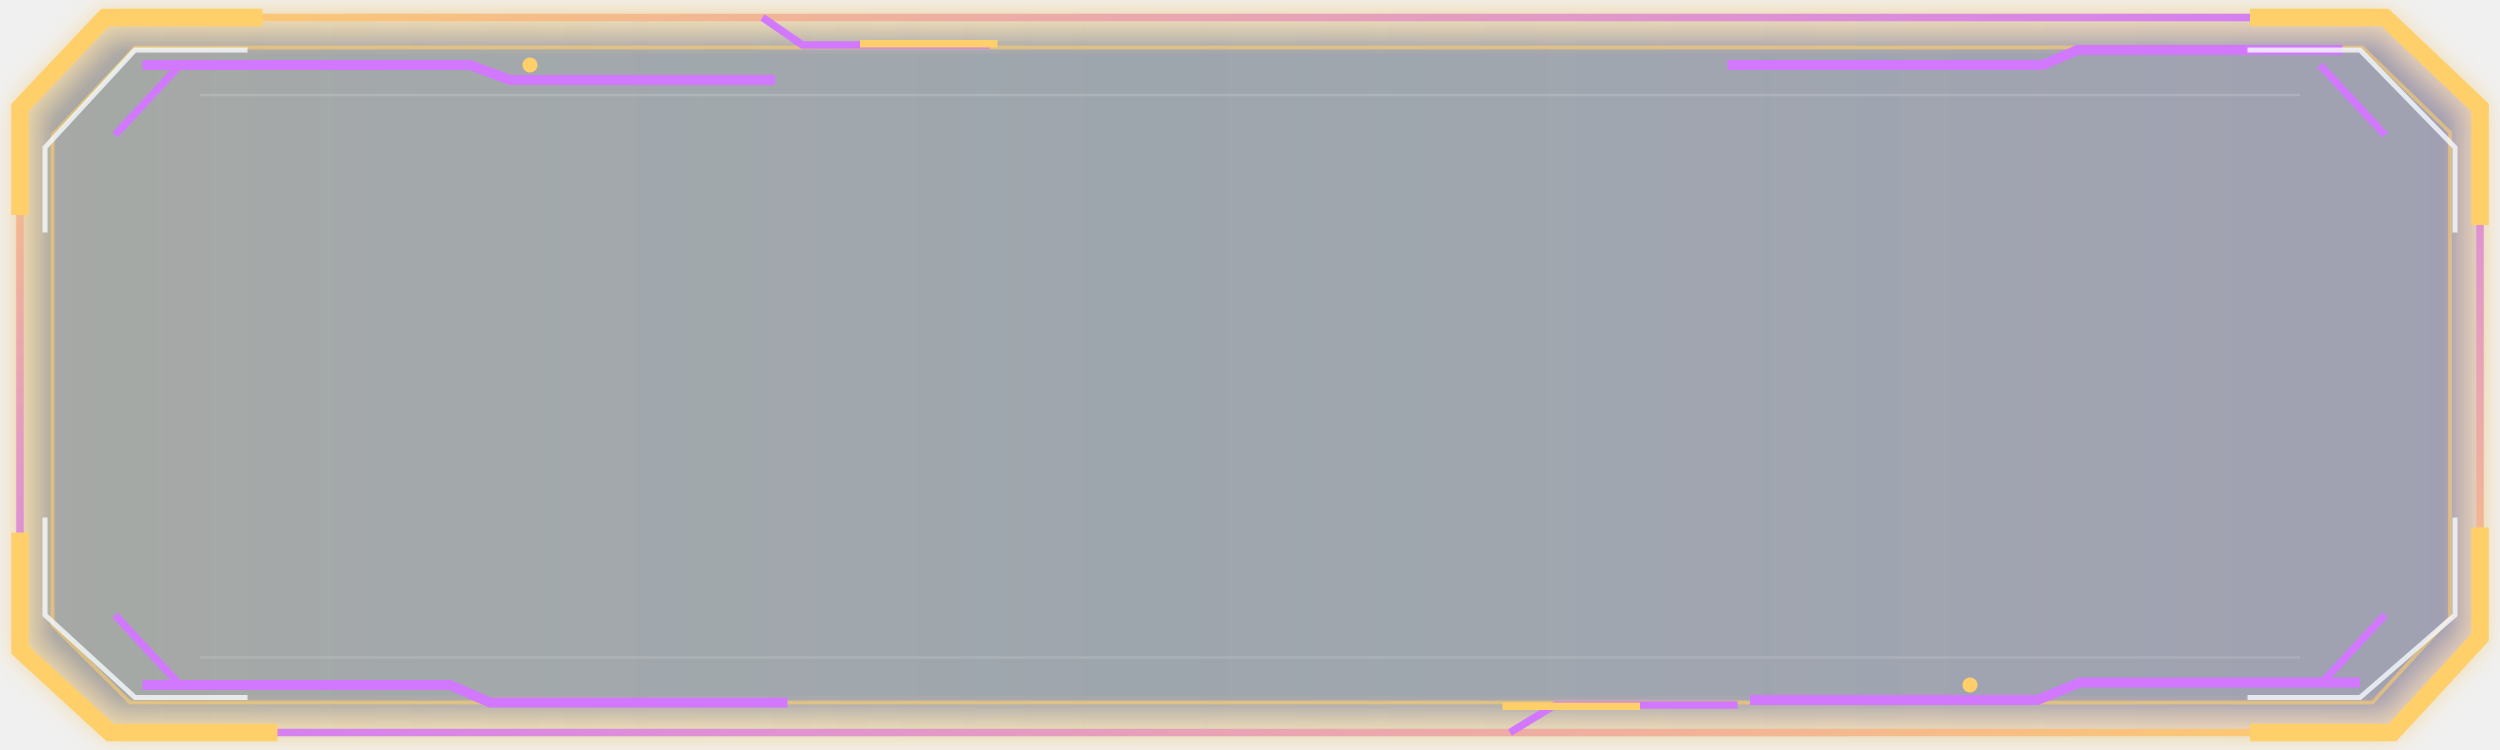
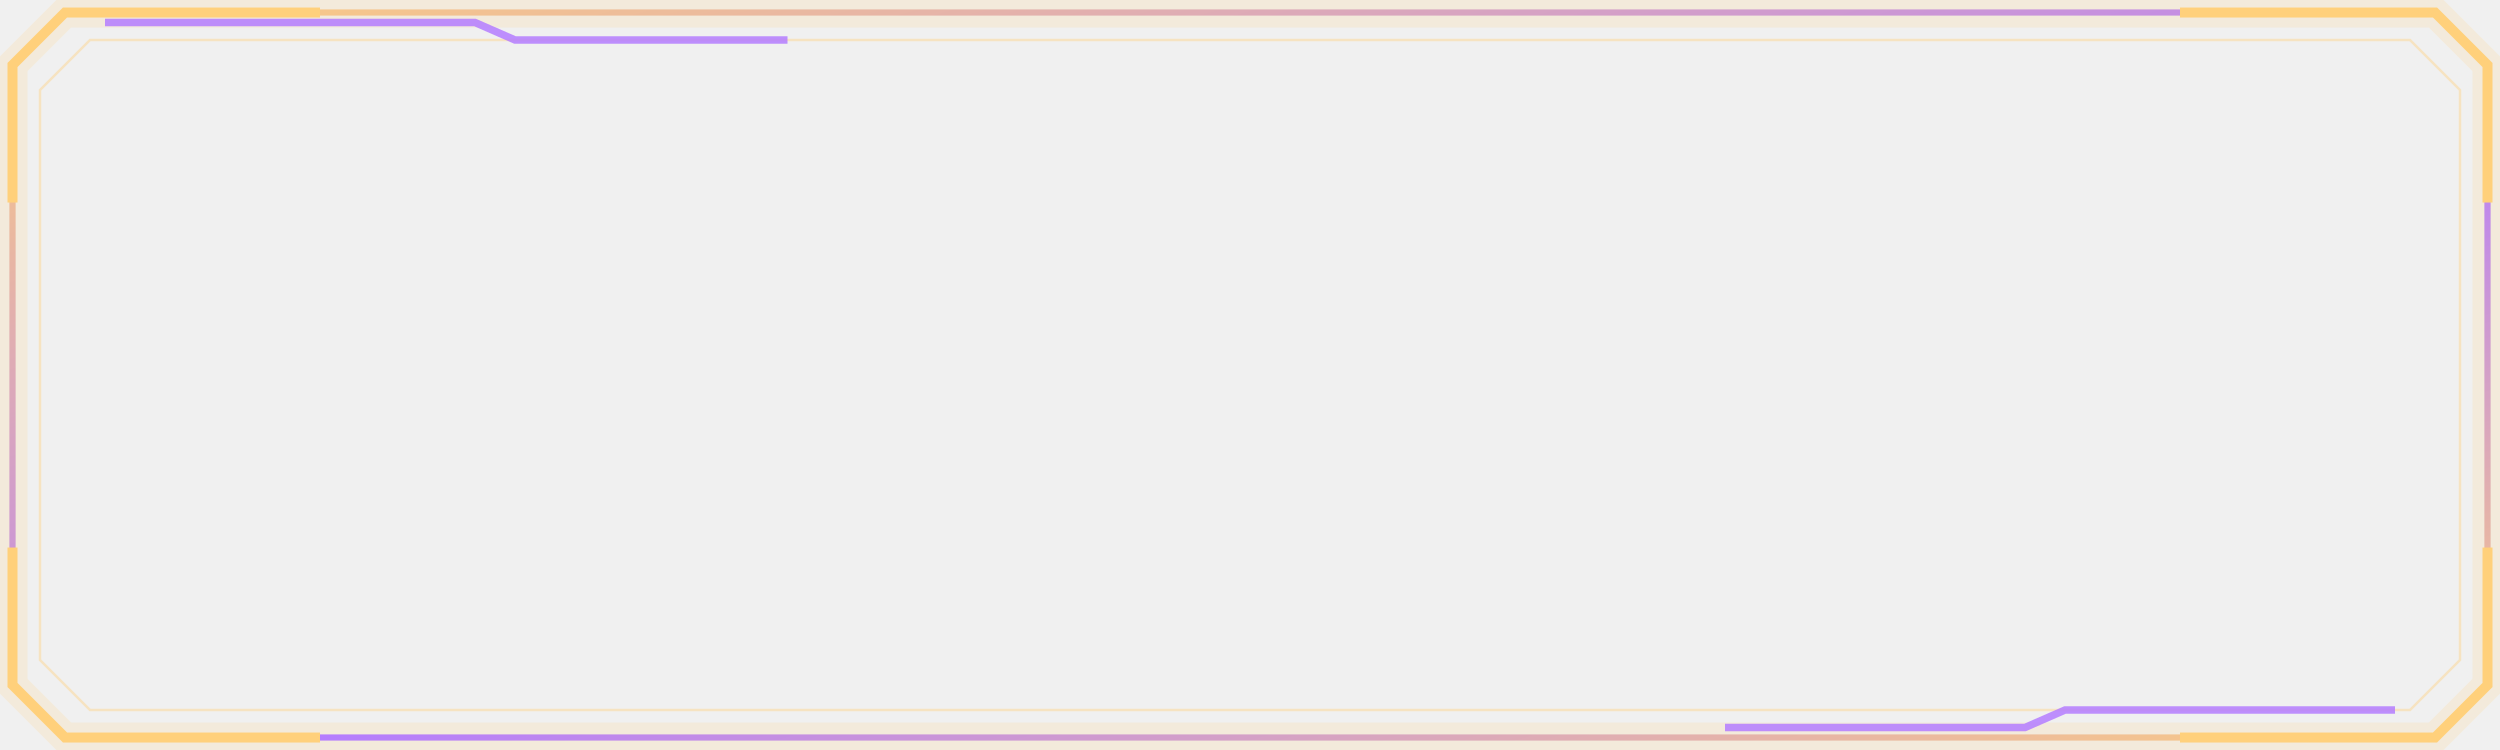
- <svg xmlns="http://www.w3.org/2000/svg" width="1000" height="300" viewBox="0 0 1000 300" preserveAspectRatio="none">
+ <svg xmlns="http://www.w3.org/2000/svg" viewBox="0 0 1000 300" preserveAspectRatio="none">
  <defs>
-     <linearGradient id="rim" x1="0" x2="1" y1="0" y2="1">
-       <stop stop-color="#ffcf69" />
-       <stop offset=".5" stop-color="#d178ff" />
-       <stop offset="1" stop-color="#ffcf69" />
+     <linearGradient id="line" x2="1" y2="1">
+       <stop stop-color="#ffd07b" />
+       <stop offset=".56" stop-color="#b47cff" />
+       <stop offset="1" stop-color="#ffd07b" />
    </linearGradient>
-     <linearGradient id="shine">
-       <stop stop-color="#ffcf69" stop-opacity=".36" />
-       <stop offset=".45" stop-color="#fff" stop-opacity=".08" />
-       <stop offset="1" stop-color="#d178ff" stop-opacity=".28" />
-     </linearGradient>
-     <filter id="glow" x="-30%" y="-30%" width="160%" height="160%">
-       <feGaussianBlur stdDeviation="5" />
-     </filter>
  </defs>
-   <path d="M42 7 H954 L992 43 V255 L957 293 H44 L8 260 V43 Z" fill="#050e2c" fill-opacity=".64" stroke="#ffcf69" stroke-width="6" opacity=".55" filter="url(#glow)" />
-   <path d="M42 7 H954 L992 43 V255 L957 293 H44 L8 260 V43 Z" fill="url(#shine)" fill-opacity=".28" stroke="url(#rim)" stroke-width="3" />
-   <path d="M54 19 H945 L980 53 V247 L949 281 H52 L21 250 V54 Z" fill="none" stroke="#ffcf69" stroke-width="1.5" opacity=".58" />
-   <path d="M57 26 H188 L204 32 H310 M691 26 H817 L831 20 H937" fill="none" stroke="#d178ff" stroke-width="4" />
-   <path d="M57 274 H180 L196 281 H315 M700 280 H815 L832 273 H944" fill="none" stroke="#d178ff" stroke-width="4" />
-   <path d="M8 86 V43 L42 7 H105 M992 90 V43 L954 7 H900 M8 213 V260 L44 293 H111 M992 211 V255 L957 293 H900" stroke="#ffcf69" stroke-width="7" fill="none" />
-   <path d="M18 93 V59 L54 20 H99 M982 93 V59 L944 20 H899 M18 207 V246 L54 279 H99 M982 207 V246 L944 279 H899" stroke="#f5faff" stroke-width="2" opacity=".8" fill="none" />
-   <path d="M305 7 l16 11 h75 M604 293 l18 -11 h73" stroke="#d178ff" stroke-width="3" fill="none" />
-   <path d="M46 54 l26 -28 M954 54 l-26 -28 M46 246 l26 28 M954 246 l-26 28" stroke="#d178ff" stroke-width="3" />
-   <g fill="#ffcf69">
-     <circle cx="212" cy="26" r="3" />
-     <circle cx="788" cy="274" r="3" />
-     <rect x="344" y="16" width="55" height="3" />
-     <rect x="601" y="281" width="55" height="3" />
-   </g>
-   <path d="M80 38 H920" stroke="white" stroke-width="1" opacity=".14" />
-   <path d="M80 263 H920" stroke="white" stroke-width="1" opacity=".12" />
+   <path d="M 26 5 H 974 L 995 26 V 274 L 974 295 H 26 L 5 274 V 26 Z" fill="none" stroke="#ffd07b" stroke-opacity=".18" stroke-width="12" />
+   <path d="M 26 5 H 974 L 995 26 V 274 L 974 295 H 26 L 5 274 V 26 Z" fill="none" stroke="url(#line)" stroke-width="2.5" />
+   <path d="M 36 16 H 964 L 984 36 V 264 L 964 284 H 36 L 16 264 V 36 Z" fill="none" stroke="#ffd07b" stroke-opacity=".4" stroke-width="1" />
+   <path d="M 5 81 V 26 L 26 5 H 128 M 872 5 H 974 L 995 26 V 81 M 5 219 V 274 L 26 295 H 128 M 872 295 H 974 L 995 274 V 219" stroke="#ffd07b" stroke-width="4" fill="none" />
+   <path d="M 42 9 H 190 l 16 7 H 315 M 690 291 H 810 l 16 -7 H 958" stroke="#b47cff" stroke-width="3" fill="none" opacity=".85" />
</svg>
